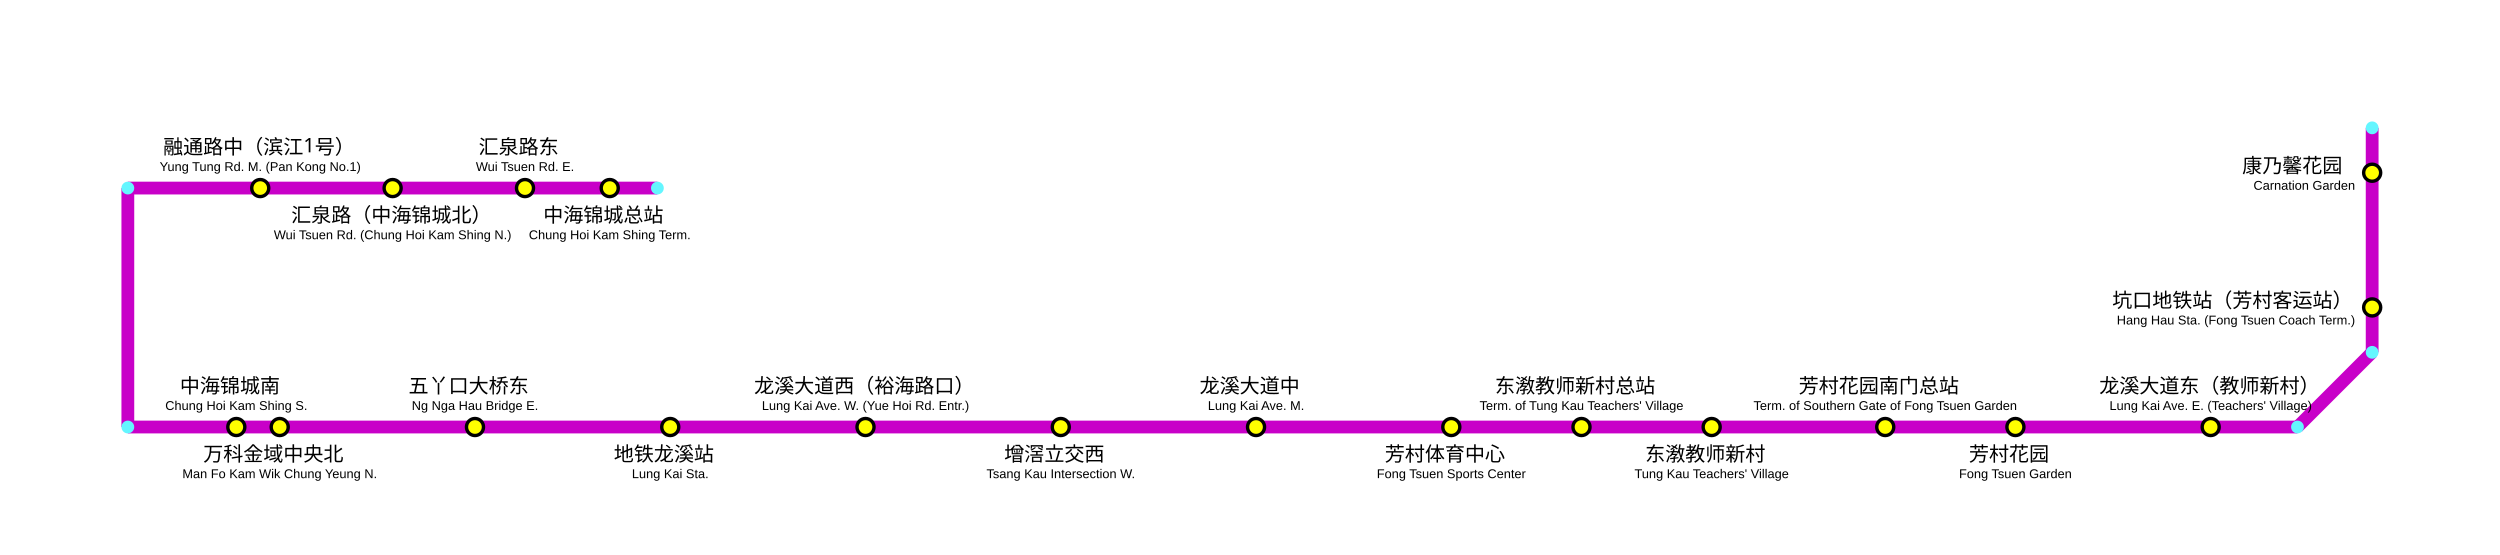
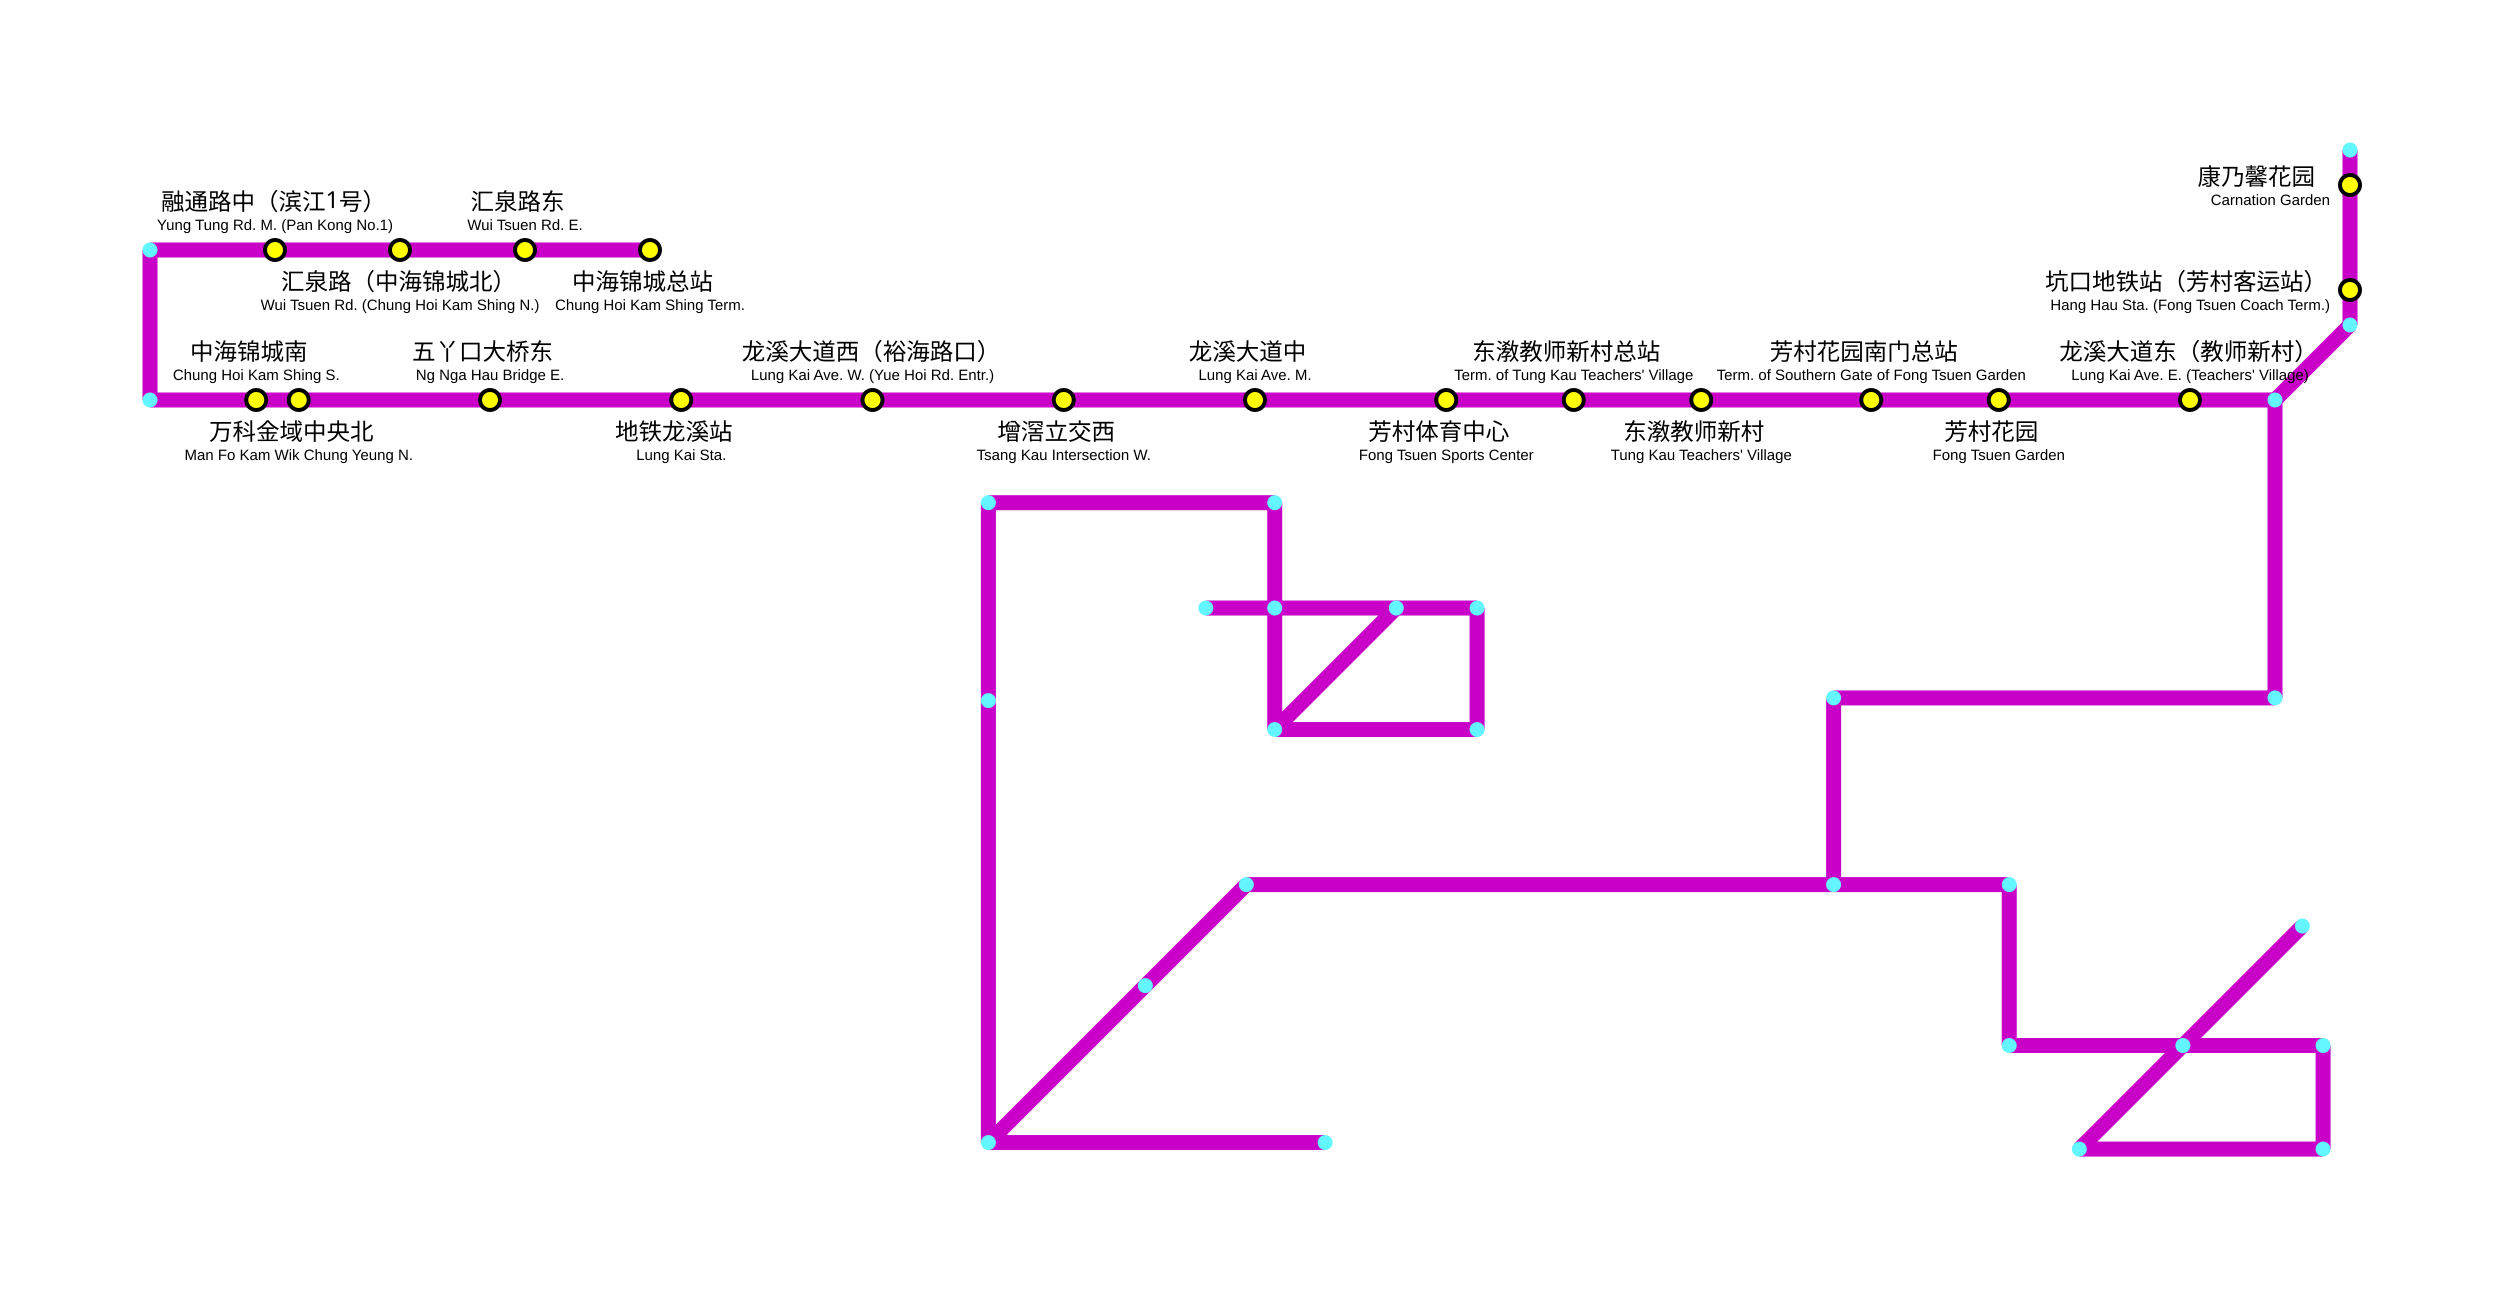
- <svg xmlns="http://www.w3.org/2000/svg" version="1.1" width="586.668" height="130.207">
-   <line x1="154.268" y1="44.133" x2="30" y2="44.133" stroke-width="3" style="stroke:#C800C8;" />
-   <line x1="30" y1="44.133" x2="30" y2="100.207" stroke-width="3" style="stroke:#C800C8;" />
-   <line x1="30" y1="100.207" x2="539.14" y2="100.207" stroke-width="3" style="stroke:#C800C8;" />
-   <line x1="539.14" y1="100.207" x2="556.668" y2="82.679" stroke-width="3" style="stroke:#C800C8;" />
-   <line x1="556.668" y1="82.679" x2="556.668" y2="30" stroke-width="3" style="stroke:#C800C8;" />
-   <circle cx="154.268" cy="44.133" r="1.5" style="fill:#64F6FF;" />
-   <circle cx="30" cy="44.133" r="1.5" style="fill:#64F6FF;" />
-   <circle cx="30" cy="100.207" r="1.5" style="fill:#64F6FF;" />
-   <circle cx="539.14" cy="100.207" r="1.5" style="fill:#64F6FF;" />
-   <circle cx="556.668" cy="82.679" r="1.5" style="fill:#64F6FF;" />
-   <circle cx="556.668" cy="30" r="1.5" style="fill:#64F6FF;" />
-   <circle cx="143.084" cy="44.133" r="2" stroke-width="0.8" style="fill:yellow;stroke:black;" />
-   <text y="52.133" text-anchor="middle" style="fill:black;">
-     <tspan x="143.084" dx="0" font-family="SimHei" font-size="4.7">中海锦城总站</tspan>
-     <tspan x="143.084" dy="4" font-family="Arial" font-size="3">Chung Hoi Kam Shing Term.</tspan>
+ <svg xmlns="http://www.w3.org/2000/svg" version="1.1" width="500" height="259.815">
+   <line x1="130" y1="50" x2="30" y2="50" stroke-width="3" style="stroke:#C800C8;" />
+   <line x1="30" y1="50" x2="30" y2="80" stroke-width="3" style="stroke:#C800C8;" />
+   <line x1="30" y1="80" x2="455" y2="80" stroke-width="3" style="stroke:#C800C8;" />
+   <line x1="455" y1="80" x2="470" y2="65" stroke-width="3" style="stroke:#C800C8;" />
+   <line x1="470" y1="65" x2="470" y2="30" stroke-width="3" style="stroke:#C800C8;" />
+   <line x1="455" y1="80" x2="455" y2="139.584" stroke-width="3" style="stroke:#C800C8;" />
+   <line x1="455" y1="139.584" x2="366.724" y2="139.584" stroke-width="3" style="stroke:#C800C8;" />
+   <line x1="229.067" y1="197.124" x2="197.68" y2="228.512" stroke-width="3" style="stroke:#C800C8;" />
+   <line x1="366.724" y1="176.922" x2="401.848" y2="176.922" stroke-width="3" style="stroke:#C800C8;" />
+   <line x1="366.724" y1="139.584" x2="366.724" y2="176.922" stroke-width="3" style="stroke:#C800C8;" />
+   <line x1="401.848" y1="176.922" x2="401.848" y2="209.104" stroke-width="3" style="stroke:#C800C8;" />
+   <line x1="436.579" y1="209.104" x2="464.618" y2="209.104" stroke-width="3" style="stroke:#C800C8;" />
+   <line x1="464.618" y1="209.104" x2="464.618" y2="229.815" stroke-width="3" style="stroke:#C800C8;" />
+   <line x1="464.618" y1="229.815" x2="415.868" y2="229.815" stroke-width="3" style="stroke:#C800C8;" />
+   <line x1="436.579" y1="209.104" x2="401.848" y2="209.104" stroke-width="3" style="stroke:#C800C8;" />
+   <line x1="415.868" y1="229.815" x2="436.579" y2="209.104" stroke-width="3" style="stroke:#C800C8;" />
+   <line x1="460.476" y1="185.207" x2="436.579" y2="209.104" stroke-width="3" style="stroke:#C800C8;" />
+   <line x1="254.946" y1="100.54" x2="197.68" y2="100.54" stroke-width="3" style="stroke:#C800C8;" />
+   <line x1="229.067" y1="197.124" x2="249.269" y2="176.922" stroke-width="3" style="stroke:#C800C8;" />
+   <line x1="197.68" y1="228.512" x2="265.029" y2="228.512" stroke-width="3" style="stroke:#C800C8;" />
+   <line x1="197.68" y1="140.125" x2="197.68" y2="100.54" stroke-width="3" style="stroke:#C800C8;" />
+   <line x1="366.724" y1="176.922" x2="249.269" y2="176.922" stroke-width="3" style="stroke:#C800C8;" />
+   <line x1="254.946" y1="121.606" x2="254.946" y2="145.913" stroke-width="3" style="stroke:#C800C8;" />
+   <line x1="254.946" y1="145.913" x2="295.419" y2="145.913" stroke-width="3" style="stroke:#C800C8;" />
+   <line x1="295.419" y1="145.913" x2="295.419" y2="121.606" stroke-width="3" style="stroke:#C800C8;" />
+   <line x1="254.946" y1="121.606" x2="254.946" y2="100.54" stroke-width="3" style="stroke:#C800C8;" />
+   <line x1="279.253" y1="121.606" x2="254.946" y2="121.606" stroke-width="3" style="stroke:#C800C8;" />
+   <line x1="241.173" y1="121.606" x2="254.946" y2="121.606" stroke-width="3" style="stroke:#C800C8;" />
+   <line x1="279.253" y1="121.606" x2="295.419" y2="121.606" stroke-width="3" style="stroke:#C800C8;" />
+   <line x1="254.946" y1="145.913" x2="279.253" y2="121.606" stroke-width="3" style="stroke:#C800C8;" />
+   <line x1="197.68" y1="140.125" x2="197.68" y2="228.512" stroke-width="3" style="stroke:#C800C8;" />
+   <circle cx="130" cy="50" r="1.5" style="fill:#64F6FF;" />
+   <circle cx="30" cy="50" r="1.5" style="fill:#64F6FF;" />
+   <circle cx="30" cy="80" r="1.5" style="fill:#64F6FF;" />
+   <circle cx="455" cy="80" r="1.5" style="fill:#64F6FF;" />
+   <circle cx="470" cy="65" r="1.5" style="fill:#64F6FF;" />
+   <circle cx="470" cy="30" r="1.5" style="fill:#64F6FF;" />
+   <circle cx="455" cy="139.584" r="1.5" style="fill:#64F6FF;" />
+   <circle cx="366.724" cy="139.584" r="1.5" style="fill:#64F6FF;" />
+   <circle cx="401.848" cy="176.922" r="1.5" style="fill:#64F6FF;" />
+   <circle cx="366.724" cy="176.922" r="1.5" style="fill:#64F6FF;" />
+   <circle cx="254.946" cy="100.54" r="1.5" style="fill:#64F6FF;" />
+   <circle cx="401.848" cy="209.104" r="1.5" style="fill:#64F6FF;" />
+   <circle cx="464.618" cy="209.104" r="1.5" style="fill:#64F6FF;" />
+   <circle cx="464.618" cy="229.815" r="1.5" style="fill:#64F6FF;" />
+   <circle cx="415.868" cy="229.815" r="1.5" style="fill:#64F6FF;" />
+   <circle cx="460.476" cy="185.207" r="1.5" style="fill:#64F6FF;" />
+   <circle cx="436.579" cy="209.104" r="1.5" style="fill:#64F6FF;" />
+   <circle cx="197.68" cy="100.54" r="1.5" style="fill:#64F6FF;" />
+   <circle cx="197.68" cy="228.512" r="1.5" style="fill:#64F6FF;" />
+   <circle cx="249.269" cy="176.922" r="1.5" style="fill:#64F6FF;" />
+   <circle cx="229.067" cy="197.124" r="1.5" style="fill:#64F6FF;" />
+   <circle cx="265.029" cy="228.512" r="1.5" style="fill:#64F6FF;" />
+   <circle cx="197.68" cy="140.125" r="1.5" style="fill:#64F6FF;" />
+   <circle cx="254.946" cy="145.913" r="1.5" style="fill:#64F6FF;" />
+   <circle cx="295.419" cy="145.913" r="1.5" style="fill:#64F6FF;" />
+   <circle cx="295.419" cy="121.606" r="1.5" style="fill:#64F6FF;" />
+   <circle cx="241.173" cy="121.606" r="1.5" style="fill:#64F6FF;" />
+   <circle cx="254.946" cy="121.606" r="1.5" style="fill:#64F6FF;" />
+   <circle cx="279.253" cy="121.606" r="1.5" style="fill:#64F6FF;" />
+   <circle cx="130" cy="50" r="2" stroke-width="0.8" style="fill:yellow;stroke:black;" />
+   <text y="58" text-anchor="middle" style="fill:black;">
+     <tspan x="130" dx="0" font-family="SimHei" font-size="4.7">中海锦城总站</tspan>
+     <tspan x="130" dy="4" font-family="Arial" font-size="3">Chung Hoi Kam Shing Term.</tspan>
  </text>
-   <circle cx="123.201" cy="44.133" r="2" stroke-width="0.8" style="fill:yellow;stroke:black;" />
-   <text y="36.133" text-anchor="middle" style="fill:black;">
-     <tspan x="123.201" dx="0" font-family="SimHei" font-size="4.7">汇泉路东</tspan>
-     <tspan x="123.201" dy="4" font-family="Arial" font-size="3">Wui Tsuen Rd. E.</tspan>
+   <circle cx="105" cy="50" r="2" stroke-width="0.8" style="fill:yellow;stroke:black;" />
+   <text y="42" text-anchor="middle" style="fill:black;">
+     <tspan x="105" dx="0" font-family="SimHei" font-size="4.7">汇泉路东</tspan>
+     <tspan x="105" dy="4" font-family="Arial" font-size="3">Wui Tsuen Rd. E.</tspan>
  </text>
-   <circle cx="92.134" cy="44.133" r="2" stroke-width="0.8" style="fill:yellow;stroke:black;" />
-   <text y="52.133" text-anchor="middle" style="fill:black;">
-     <tspan x="92.134" dx="1.2" font-family="SimHei" font-size="4.7">汇泉路（中海锦城北）</tspan>
-     <tspan x="92.134" dy="4" font-family="Arial" font-size="3">Wui Tsuen Rd. (Chung Hoi Kam Shing N.)</tspan>
+   <circle cx="80" cy="50" r="2" stroke-width="0.8" style="fill:yellow;stroke:black;" />
+   <text y="58" text-anchor="middle" style="fill:black;">
+     <tspan x="80" dx="1.2" font-family="SimHei" font-size="4.7">汇泉路（中海锦城北）</tspan>
+     <tspan x="80" dy="4" font-family="Arial" font-size="3">Wui Tsuen Rd. (Chung Hoi Kam Shing N.)</tspan>
  </text>
-   <circle cx="61.067" cy="44.133" r="2" stroke-width="0.8" style="fill:yellow;stroke:black;" />
-   <text y="36.133" text-anchor="middle" style="fill:black;">
-     <tspan x="61.067" dx="1.2" font-family="SimHei" font-size="4.7">融通路中（滨江1号）</tspan>
-     <tspan x="61.067" dy="4" font-family="Arial" font-size="3">Yung Tung Rd. M. (Pan Kong No.1)</tspan>
+   <circle cx="55" cy="50" r="2" stroke-width="0.8" style="fill:yellow;stroke:black;" />
+   <text y="42" text-anchor="middle" style="fill:black;">
+     <tspan x="55" dx="1.2" font-family="SimHei" font-size="4.7">融通路中（滨江1号）</tspan>
+     <tspan x="55" dy="4" font-family="Arial" font-size="3">Yung Tung Rd. M. (Pan Kong No.1)</tspan>
  </text>
-   <circle cx="55.457" cy="100.207" r="2" stroke-width="0.8" style="fill:yellow;stroke:black;" />
-   <text y="92.207" text-anchor="middle" style="fill:black;">
-     <tspan x="55.457" dx="0" font-family="SimHei" font-size="4.7">中海锦城南</tspan>
-     <tspan x="55.457" dy="4" font-family="Arial" font-size="3">Chung Hoi Kam Shing S.</tspan>
+   <circle cx="51.25" cy="80" r="2" stroke-width="0.8" style="fill:yellow;stroke:black;" />
+   <text y="72" text-anchor="middle" style="fill:black;">
+     <tspan x="51.25" dx="0" font-family="SimHei" font-size="4.7">中海锦城南</tspan>
+     <tspan x="51.25" dy="4" font-family="Arial" font-size="3">Chung Hoi Kam Shing S.</tspan>
  </text>
-   <circle cx="65.64" cy="100.207" r="2" stroke-width="0.8" style="fill:yellow;stroke:black;" />
-   <text y="108.207" text-anchor="middle" style="fill:black;">
-     <tspan x="65.64" dx="0" font-family="SimHei" font-size="4.7">万科金域中央北</tspan>
-     <tspan x="65.64" dy="4" font-family="Arial" font-size="3">Man Fo Kam Wik Chung Yeung N.</tspan>
+   <circle cx="59.75" cy="80" r="2" stroke-width="0.8" style="fill:yellow;stroke:black;" />
+   <text y="88" text-anchor="middle" style="fill:black;">
+     <tspan x="59.75" dx="0" font-family="SimHei" font-size="4.7">万科金域中央北</tspan>
+     <tspan x="59.75" dy="4" font-family="Arial" font-size="3">Man Fo Kam Wik Chung Yeung N.</tspan>
  </text>
-   <circle cx="111.462" cy="100.207" r="2" stroke-width="0.8" style="fill:yellow;stroke:black;" />
-   <text y="92.207" text-anchor="middle" style="fill:black;">
-     <tspan x="111.462" dx="0" font-family="SimHei" font-size="4.7">五丫口大桥东</tspan>
-     <tspan x="111.462" dy="4" font-family="Arial" font-size="3">Ng Nga Hau Bridge E.</tspan>
+   <circle cx="98" cy="80" r="2" stroke-width="0.8" style="fill:yellow;stroke:black;" />
+   <text y="72" text-anchor="middle" style="fill:black;">
+     <tspan x="98" dx="0" font-family="SimHei" font-size="4.7">五丫口大桥东</tspan>
+     <tspan x="98" dy="4" font-family="Arial" font-size="3">Ng Nga Hau Bridge E.</tspan>
  </text>
-   <circle cx="157.285" cy="100.207" r="2" stroke-width="0.8" style="fill:yellow;stroke:black;" />
-   <text y="108.207" text-anchor="middle" style="fill:black;">
-     <tspan x="157.285" dx="0" font-family="SimHei" font-size="4.7">地铁龙溪站</tspan>
-     <tspan x="157.285" dy="4" font-family="Arial" font-size="3">Lung Kai Sta.</tspan>
+   <circle cx="136.25" cy="80" r="2" stroke-width="0.8" style="fill:yellow;stroke:black;" />
+   <text y="88" text-anchor="middle" style="fill:black;">
+     <tspan x="136.25" dx="0" font-family="SimHei" font-size="4.7">地铁龙溪站</tspan>
+     <tspan x="136.25" dy="4" font-family="Arial" font-size="3">Lung Kai Sta.</tspan>
  </text>
-   <circle cx="203.108" cy="100.207" r="2" stroke-width="0.8" style="fill:yellow;stroke:black;" />
-   <text y="92.207" text-anchor="middle" style="fill:black;">
-     <tspan x="203.108" dx="1.2" font-family="SimHei" font-size="4.7">龙溪大道西（裕海路口）</tspan>
-     <tspan x="203.108" dy="4" font-family="Arial" font-size="3">Lung Kai Ave. W. (Yue Hoi Rd. Entr.)</tspan>
+   <circle cx="174.5" cy="80" r="2" stroke-width="0.8" style="fill:yellow;stroke:black;" />
+   <text y="72" text-anchor="middle" style="fill:black;">
+     <tspan x="174.5" dx="1.2" font-family="SimHei" font-size="4.7">龙溪大道西（裕海路口）</tspan>
+     <tspan x="174.5" dy="4" font-family="Arial" font-size="3">Lung Kai Ave. W. (Yue Hoi Rd. Entr.)</tspan>
  </text>
-   <circle cx="248.93" cy="100.207" r="2" stroke-width="0.8" style="fill:yellow;stroke:black;" />
-   <text y="108.207" text-anchor="middle" style="fill:black;">
-     <tspan x="248.93" dx="0" font-family="SimHei" font-size="4.7">增滘立交西</tspan>
-     <tspan x="248.93" dy="4" font-family="Arial" font-size="3">Tsang Kau Intersection W.</tspan>
+   <circle cx="212.75" cy="80" r="2" stroke-width="0.8" style="fill:yellow;stroke:black;" />
+   <text y="88" text-anchor="middle" style="fill:black;">
+     <tspan x="212.75" dx="0" font-family="SimHei" font-size="4.7">增滘立交西</tspan>
+     <tspan x="212.75" dy="4" font-family="Arial" font-size="3">Tsang Kau Intersection W.</tspan>
  </text>
-   <circle cx="294.753" cy="100.207" r="2" stroke-width="0.8" style="fill:yellow;stroke:black;" />
-   <text y="92.207" text-anchor="middle" style="fill:black;">
-     <tspan x="294.753" dx="0" font-family="SimHei" font-size="4.7">龙溪大道中</tspan>
-     <tspan x="294.753" dy="4" font-family="Arial" font-size="3">Lung Kai Ave. M.</tspan>
+   <circle cx="251" cy="80" r="2" stroke-width="0.8" style="fill:yellow;stroke:black;" />
+   <text y="72" text-anchor="middle" style="fill:black;">
+     <tspan x="251" dx="0" font-family="SimHei" font-size="4.7">龙溪大道中</tspan>
+     <tspan x="251" dy="4" font-family="Arial" font-size="3">Lung Kai Ave. M.</tspan>
  </text>
-   <circle cx="340.575" cy="100.207" r="2" stroke-width="0.8" style="fill:yellow;stroke:black;" />
-   <text y="108.207" text-anchor="middle" style="fill:black;">
-     <tspan x="340.575" dx="0" font-family="SimHei" font-size="4.7">芳村体育中心</tspan>
-     <tspan x="340.575" dy="4" font-family="Arial" font-size="3">Fong Tsuen Sports Center</tspan>
+   <circle cx="289.25" cy="80" r="2" stroke-width="0.8" style="fill:yellow;stroke:black;" />
+   <text y="88" text-anchor="middle" style="fill:black;">
+     <tspan x="289.25" dx="0" font-family="SimHei" font-size="4.7">芳村体育中心</tspan>
+     <tspan x="289.25" dy="4" font-family="Arial" font-size="3">Fong Tsuen Sports Center</tspan>
  </text>
-   <circle cx="371.124" cy="100.207" r="2" stroke-width="0.8" style="fill:yellow;stroke:black;" />
-   <text y="92.207" text-anchor="middle" style="fill:black;">
-     <tspan x="371.124" dx="0" font-family="SimHei" font-size="4.7">东漖教师新村总站</tspan>
-     <tspan x="371.124" dy="4" font-family="Arial" font-size="3">Term. of Tung Kau Teachers' Village</tspan>
+   <circle cx="314.75" cy="80" r="2" stroke-width="0.8" style="fill:yellow;stroke:black;" />
+   <text y="72" text-anchor="middle" style="fill:black;">
+     <tspan x="314.75" dx="0" font-family="SimHei" font-size="4.7">东漖教师新村总站</tspan>
+     <tspan x="314.75" dy="4" font-family="Arial" font-size="3">Term. of Tung Kau Teachers' Village</tspan>
  </text>
-   <circle cx="401.672" cy="100.207" r="2" stroke-width="0.8" style="fill:yellow;stroke:black;" />
-   <text y="108.207" text-anchor="middle" style="fill:black;">
-     <tspan x="401.672" dx="0" font-family="SimHei" font-size="4.7">东漖教师新村</tspan>
-     <tspan x="401.672" dy="4" font-family="Arial" font-size="3">Tung Kau Teachers' Village</tspan>
+   <circle cx="340.25" cy="80" r="2" stroke-width="0.8" style="fill:yellow;stroke:black;" />
+   <text y="88" text-anchor="middle" style="fill:black;">
+     <tspan x="340.25" dx="0" font-family="SimHei" font-size="4.7">东漖教师新村</tspan>
+     <tspan x="340.25" dy="4" font-family="Arial" font-size="3">Tung Kau Teachers' Village</tspan>
  </text>
-   <circle cx="442.403" cy="100.207" r="2" stroke-width="0.8" style="fill:yellow;stroke:black;" />
-   <text y="92.207" text-anchor="middle" style="fill:black;">
-     <tspan x="442.403" dx="0" font-family="SimHei" font-size="4.7">芳村花园南门总站</tspan>
-     <tspan x="442.403" dy="4" font-family="Arial" font-size="3">Term. of Southern Gate of Fong Tsuen Garden</tspan>
+   <circle cx="374.25" cy="80" r="2" stroke-width="0.8" style="fill:yellow;stroke:black;" />
+   <text y="72" text-anchor="middle" style="fill:black;">
+     <tspan x="374.25" dx="0" font-family="SimHei" font-size="4.7">芳村花园南门总站</tspan>
+     <tspan x="374.25" dy="4" font-family="Arial" font-size="3">Term. of Southern Gate of Fong Tsuen Garden</tspan>
  </text>
-   <circle cx="472.952" cy="100.207" r="2" stroke-width="0.8" style="fill:yellow;stroke:black;" />
-   <text y="108.207" text-anchor="middle" style="fill:black;">
-     <tspan x="472.952" dx="0" font-family="SimHei" font-size="4.7">芳村花园</tspan>
-     <tspan x="472.952" dy="4" font-family="Arial" font-size="3">Fong Tsuen Garden</tspan>
+   <circle cx="399.75" cy="80" r="2" stroke-width="0.8" style="fill:yellow;stroke:black;" />
+   <text y="88" text-anchor="middle" style="fill:black;">
+     <tspan x="399.75" dx="0" font-family="SimHei" font-size="4.7">芳村花园</tspan>
+     <tspan x="399.75" dy="4" font-family="Arial" font-size="3">Fong Tsuen Garden</tspan>
  </text>
-   <circle cx="518.774" cy="100.207" r="2" stroke-width="0.8" style="fill:yellow;stroke:black;" />
-   <text y="92.207" text-anchor="middle" style="fill:black;">
-     <tspan x="518.774" dx="1.2" font-family="SimHei" font-size="4.7">龙溪大道东（教师新村）</tspan>
-     <tspan x="518.774" dy="4" font-family="Arial" font-size="3">Lung Kai Ave. E. (Teachers' Village)</tspan>
+   <circle cx="438" cy="80" r="2" stroke-width="0.8" style="fill:yellow;stroke:black;" />
+   <text y="72" text-anchor="middle" style="fill:black;">
+     <tspan x="438" dx="1.2" font-family="SimHei" font-size="4.7">龙溪大道东（教师新村）</tspan>
+     <tspan x="438" dy="4" font-family="Arial" font-size="3">Lung Kai Ave. E. (Teachers' Village)</tspan>
  </text>
-   <circle cx="556.668" cy="72.143" r="2" stroke-width="0.8" style="fill:yellow;stroke:black;" />
-   <text y="72.143" text-anchor="end" style="fill:black;">
-     <tspan x="552.668" dx="2.4" font-family="SimHei" font-size="4.7">坑口地铁站（芳村客运站）</tspan>
-     <tspan x="552.668" dy="4" font-family="Arial" font-size="3">Hang Hau Sta. (Fong Tsuen Coach Term.)</tspan>
+   <circle cx="470" cy="58" r="2" stroke-width="0.8" style="fill:yellow;stroke:black;" />
+   <text y="58" text-anchor="end" style="fill:black;">
+     <tspan x="466" dx="2.4" font-family="SimHei" font-size="4.7">坑口地铁站（芳村客运站）</tspan>
+     <tspan x="466" dy="4" font-family="Arial" font-size="3">Hang Hau Sta. (Fong Tsuen Coach Term.)</tspan>
  </text>
-   <circle cx="556.668" cy="40.536" r="2" stroke-width="0.8" style="fill:yellow;stroke:black;" />
-   <text y="40.536" text-anchor="end" style="fill:black;">
-     <tspan x="552.668" dx="0" font-family="SimHei" font-size="4.7">康乃馨花园</tspan>
-     <tspan x="552.668" dy="4" font-family="Arial" font-size="3">Carnation Garden</tspan>
+   <circle cx="470" cy="37" r="2" stroke-width="0.8" style="fill:yellow;stroke:black;" />
+   <text y="37" text-anchor="end" style="fill:black;">
+     <tspan x="466" dx="0" font-family="SimHei" font-size="4.7">康乃馨花园</tspan>
+     <tspan x="466" dy="4" font-family="Arial" font-size="3">Carnation Garden</tspan>
  </text>
</svg>
